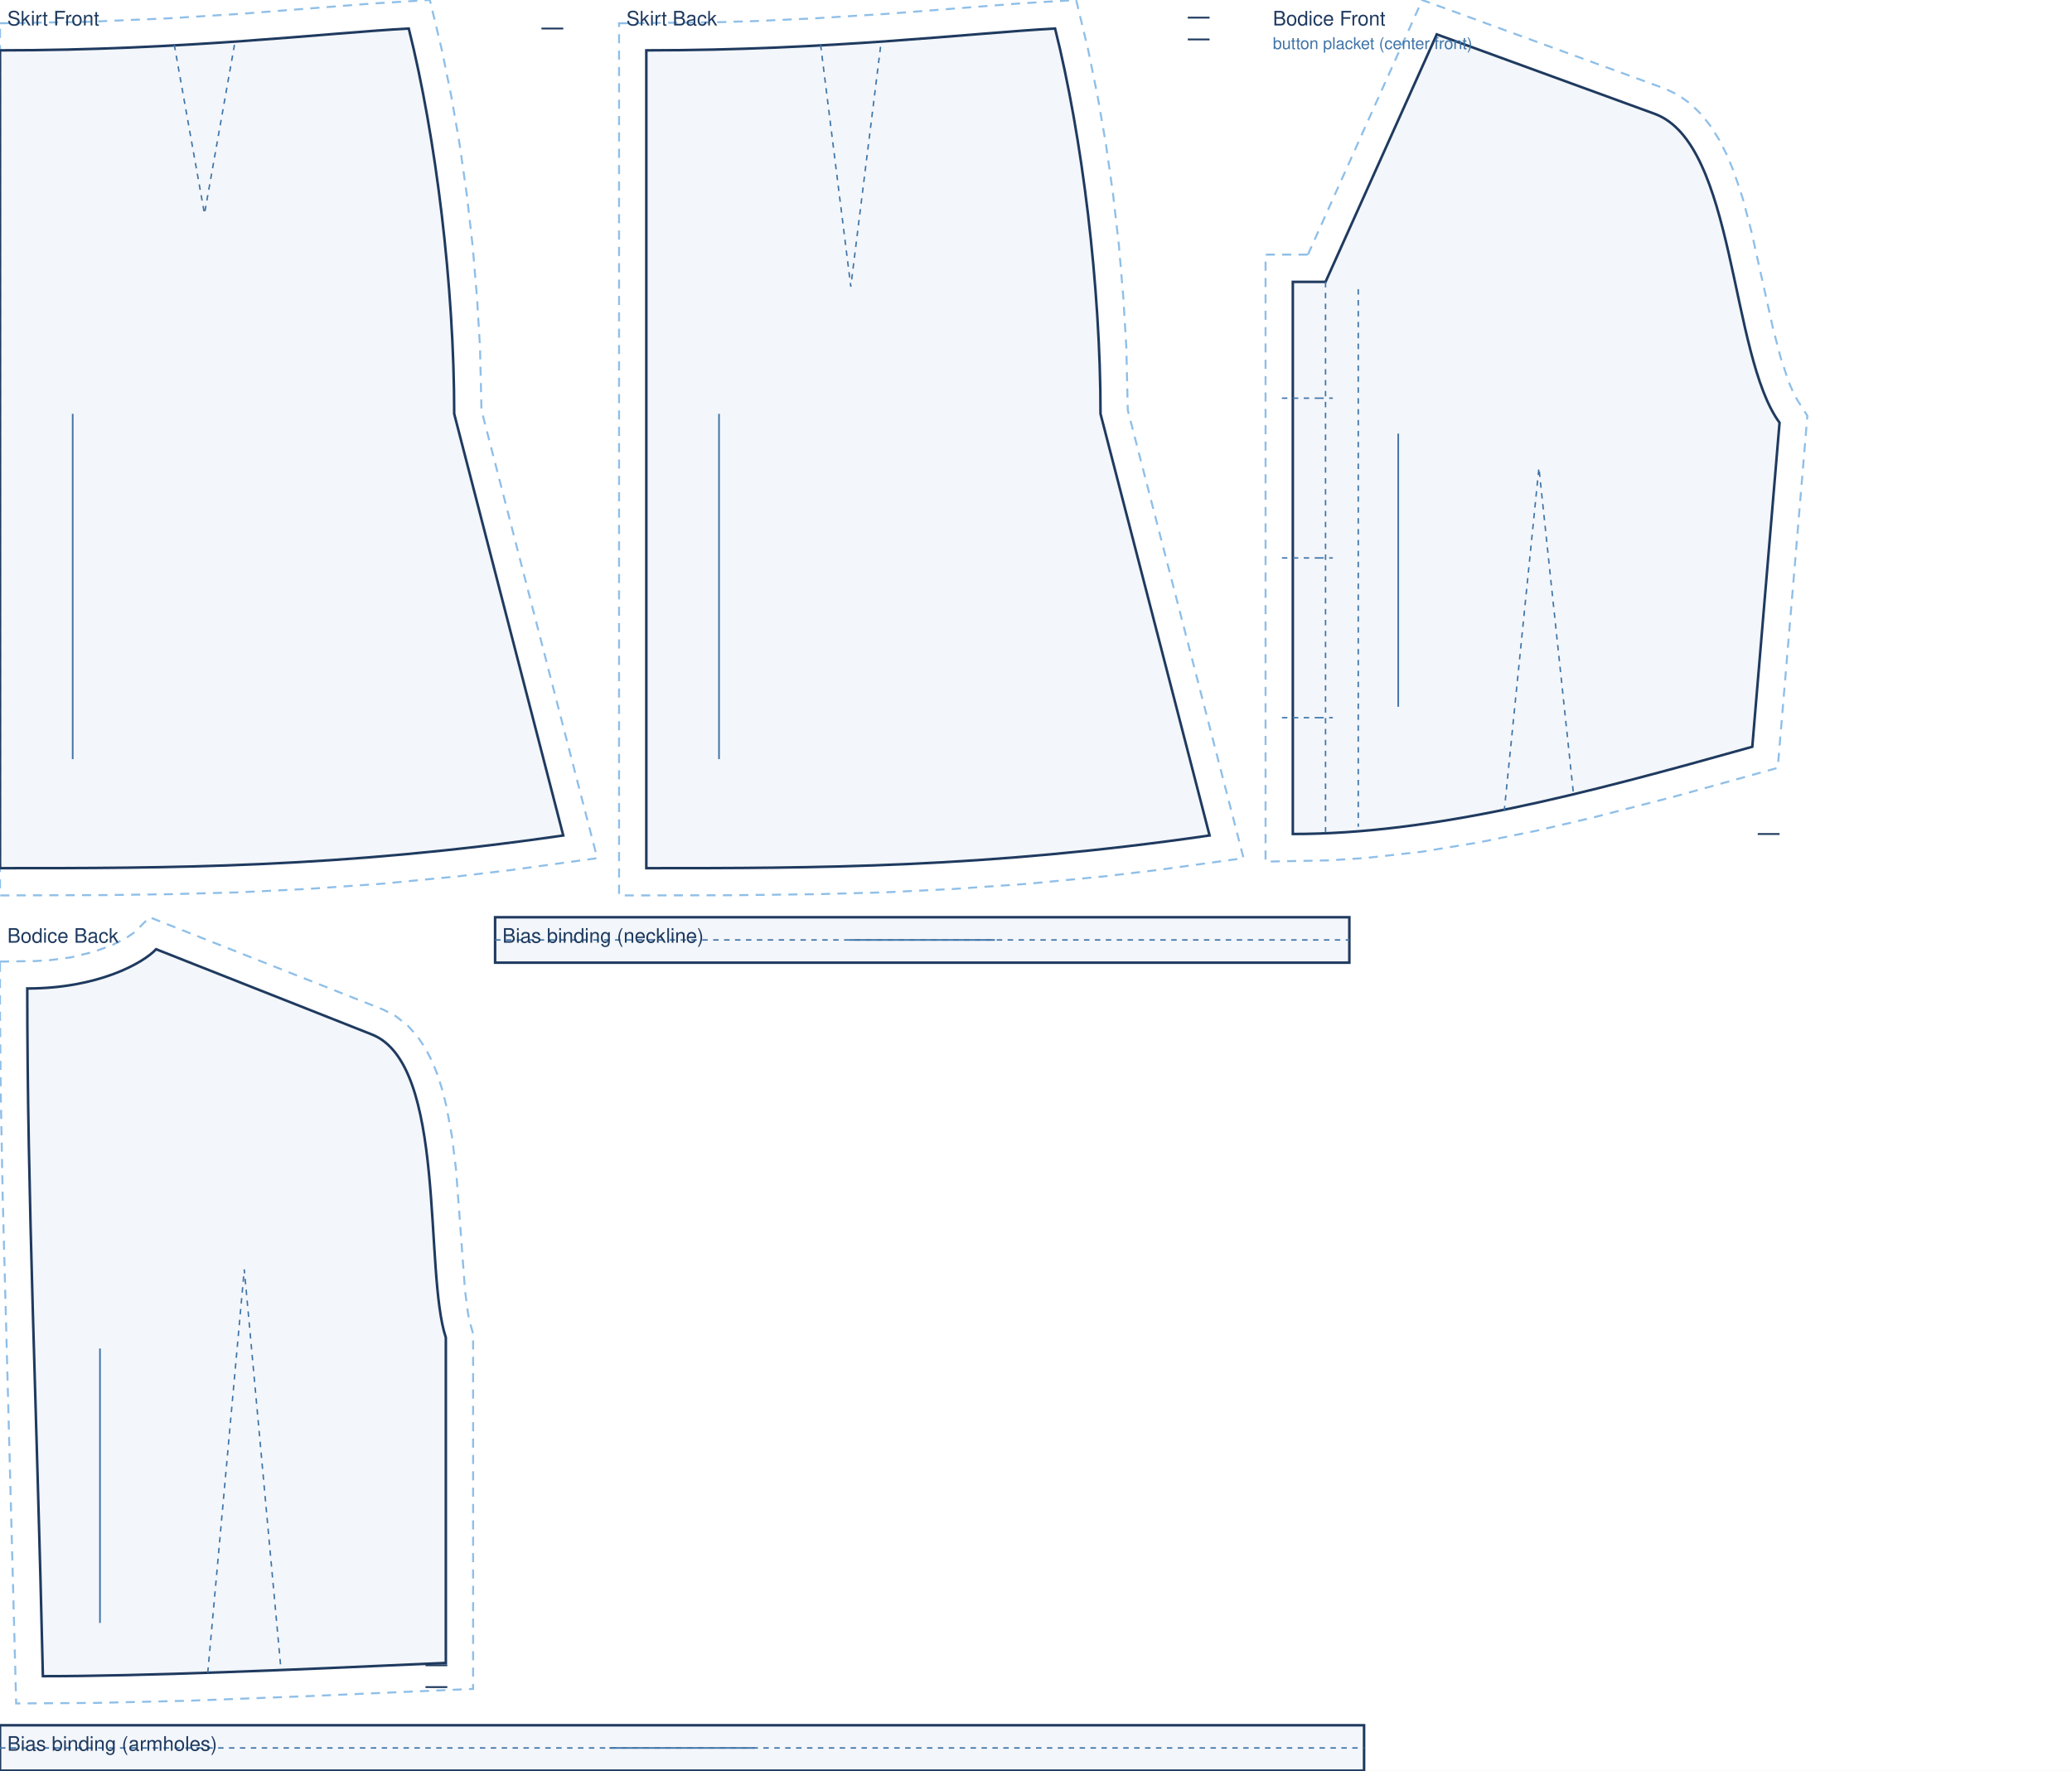
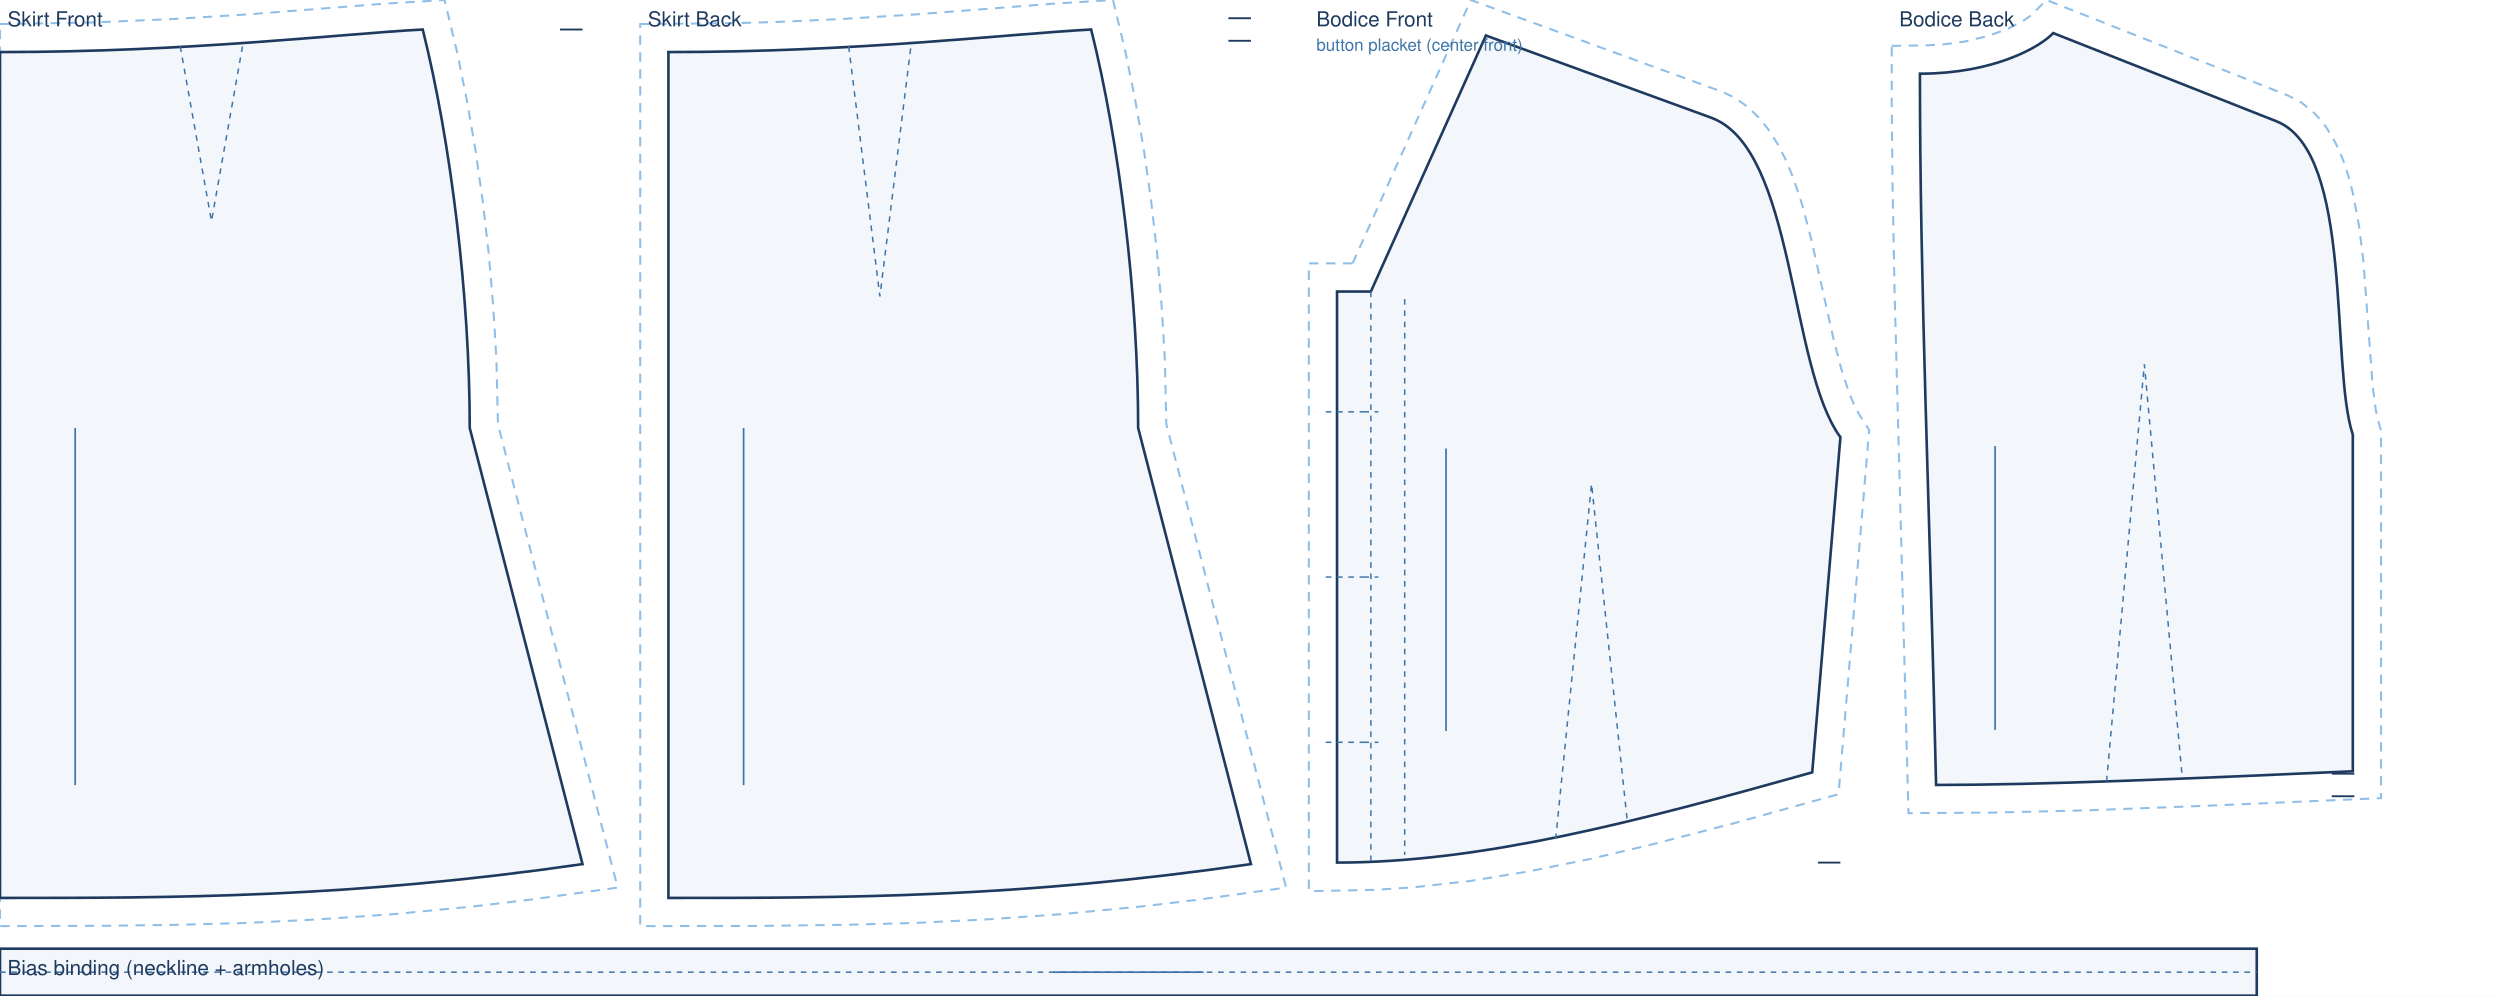
- <svg xmlns="http://www.w3.org/2000/svg" viewBox="0 0 1140.0 974.3" width="100%" role="img">
-   <rect width="1140.0" height="974.3" fill="#fff" />
+ <svg xmlns="http://www.w3.org/2000/svg" viewBox="0 0 1330.0 529.7" width="100%" role="img">
+   <rect width="1330.0" height="529.7" fill="#fff" />
  <path transform="translate(0.0 27.7)" d="M 0.0 -14.9 L 48.2 -15.7 L 92.5 -17.6 L 132.5 -20.1 L 205.4 -25.8 L 236.5 -27.7 L 243.2 0.2 L 248.3 25.3 L 252.9 51.8 L 256.8 79.2 L 260.0 107.2 L 262.4 135.4 L 264.1 163.5 L 264.9 198.0 L 328.6 444.5 L 281.4 451.0 L 252.0 454.5 L 209.8 458.6 L 169.7 461.4 L 131.4 463.3 L 94.4 464.3 L 58.5 464.8 L 0.0 465.0 Z" fill="none" stroke="#8fbfe8" stroke-width="1.1" stroke-dasharray="5 4" />
  <path transform="translate(0.0 27.7)" d="M 0.0 0.0 C 101.2 0.0 179.9 -9.6 224.9 -12.0 C 239.9 48.0 249.9 130.0 249.9 200.0 L 309.9 432.0 C 185.9 450.0 93.0 450.0 0.0 450.0 L 0.0 0.0 Z" fill="rgba(63,116,168,.06)" stroke="#1f3a5f" stroke-width="1.4" />
  <path transform="translate(0.0 27.7)" d="M 95.9 -3.0 L 112.5 90.0 L 129.0 -3.0" fill="none" stroke="#3f74a8" stroke-width="0.8" stroke-dasharray="3 3" />
  <path transform="translate(0.0 27.7)" d="M 309.9 -12.0 L 297.9 -12.0" fill="none" stroke="#1f3a5f" stroke-width="1.0" />
  <line transform="translate(0.0 27.7)" x1="40.0" y1="200.0" x2="40.0" y2="390.0" stroke="#3f74a8" stroke-width="0.9" />
  <text transform="translate(0.0 27.7)" x="4.0" y="-13.7" font-family="Helvetica,Arial,sans-serif" font-size="11" fill="#1f3a5f">Skirt Front</text>
  <path transform="translate(355.6 27.7)" d="M -15.0 -14.9 L 36.5 -15.4 L 59.7 -16.1 L 92.5 -17.6 L 132.5 -20.1 L 205.4 -25.8 L 236.5 -27.7 L 243.2 0.2 L 248.3 25.3 L 252.9 51.8 L 256.8 79.2 L 260.0 107.2 L 262.4 135.4 L 264.1 163.5 L 264.9 198.0 L 328.6 444.5 L 281.4 451.0 L 252.0 454.5 L 209.8 458.6 L 169.7 461.4 L 131.4 463.3 L 94.4 464.3 L 46.7 464.9 L -15.0 465.0 Z" fill="none" stroke="#8fbfe8" stroke-width="1.1" stroke-dasharray="5 4" />
  <path transform="translate(355.6 27.7)" d="M 0.0 0.0 C 101.2 0.0 179.9 -9.6 224.9 -12.0 C 239.9 48.0 249.9 130.0 249.9 200.0 L 309.9 432.0 C 185.9 450.0 93.0 450.0 0.0 450.0 L 0.0 0.0 Z" fill="rgba(63,116,168,.06)" stroke="#1f3a5f" stroke-width="1.4" />
  <path transform="translate(355.6 27.7)" d="M 95.9 -3.0 L 112.5 130.0 L 129.0 -3.0" fill="none" stroke="#3f74a8" stroke-width="0.8" stroke-dasharray="3 3" />
  <path transform="translate(355.6 27.7)" d="M 309.9 -18.0 L 297.9 -18.0 M 309.9 -6.0 L 297.9 -6.0" fill="none" stroke="#1f3a5f" stroke-width="1.0" />
  <line transform="translate(355.6 27.7)" x1="40.0" y1="200.0" x2="40.0" y2="390.0" stroke="#3f74a8" stroke-width="0.9" />
  <text transform="translate(355.6 27.7)" x="-11.0" y="-13.7" font-family="Helvetica,Arial,sans-serif" font-size="11" fill="#1f3a5f">Skirt Back</text>
  <path transform="translate(729.3 18.9)" d="M -9.7 121.2 L 53.2 -18.9 L 186.8 29.9 L 194.0 33.3 L 200.9 38.3 L 206.9 44.2 L 212.1 50.8 L 216.5 57.9 L 220.4 65.5 L 223.8 73.5 L 226.8 81.9 L 229.6 90.5 L 234.3 108.4 L 246.2 161.8 L 250.3 177.5 L 254.7 190.9 L 257.1 196.5 L 259.5 201.1 L 265.1 209.9 L 248.8 403.6 L 192.7 419.2 L 148.1 430.7 L 115.6 438.3 L 83.9 444.7 L 52.7 449.8 L 22.1 453.2 L 2.0 454.5 L -33.0 455.2 L -33.0 121.2 Z" fill="none" stroke="#8fbfe8" stroke-width="1.1" stroke-dasharray="5 4" />
  <path transform="translate(729.3 18.9)" d="M 0.0 136.2 L 61.2 0.0 L 181.0 43.7 C 225.8 60.0 222.3 176.3 249.8 213.7 L 234.8 392.0 C 140.8 418.4 58.7 440.0 -18.0 440.0 C -18.0 318.5 -18.0 227.3 -18.0 136.2 L 0.0 136.2 Z" fill="rgba(63,116,168,.06)" stroke="#1f3a5f" stroke-width="1.4" />
  <path transform="translate(729.3 18.9)" d="M 98.3 427.5 L 117.4 238.5 L 136.5 418.8 M 0.0 136.2 L 0.0 440.0 M 18.0 140.2 L 18.0 436.0 M -4.0 200.2 L 4.0 200.2 M -3.0 200.2 L -24.0 200.2 M -4.0 288.1 L 4.0 288.1 M -3.0 288.1 L -24.0 288.1 M -4.0 376.0 L 4.0 376.0 M -3.0 376.0 L -24.0 376.0" fill="none" stroke="#3f74a8" stroke-width="0.8" stroke-dasharray="3 3" />
  <path transform="translate(729.3 18.9)" d="M 249.8 440.0 L 237.8 440.0" fill="none" stroke="#1f3a5f" stroke-width="1.0" />
  <line transform="translate(729.3 18.9)" x1="40.0" y1="219.7" x2="40.0" y2="370.0" stroke="#3f74a8" stroke-width="0.9" />
  <text transform="translate(729.3 18.9)" x="-29.0" y="-4.9" font-family="Helvetica,Arial,sans-serif" font-size="11" fill="#1f3a5f">Bodice Front</text>
  <text transform="translate(729.3 18.9)" x="-29.0" y="8.1" font-family="Helvetica,Arial,sans-serif" font-size="9" fill="#3f74a8">button placket (center front)</text>
-   <path transform="translate(15.0 522.3)" d="M -15.0 6.8 L 4.4 6.5 L 12.6 6.0 L 23.9 4.5 L 36.7 1.4 L 47.0 -2.4 L 54.6 -6.3 L 59.1 -9.4 L 67.3 -17.6 L 195.8 33.2 L 202.7 36.8 L 209.2 41.9 L 214.7 48.0 L 219.2 54.8 L 222.9 62.0 L 225.9 69.6 L 228.4 77.6 L 230.5 85.9 L 233.7 103.2 L 235.9 121.2 L 240.9 188.2 L 242.5 200.4 L 243.5 205.2 L 245.3 211.6 L 245.3 407.0 L 156.4 410.9 L 89.1 413.5 L 38.3 414.7 L -6.1 415.0 L -13.5 136.9 L -14.6 78.7 L -15.0 35.8 Z" fill="none" stroke="#8fbfe8" stroke-width="1.1" stroke-dasharray="5 4" />
-   <path transform="translate(15.0 522.3)" d="M 0.0 21.6 C 39.0 21.6 63.8 7.6 70.9 0.0 L 189.6 46.9 C 231.1 63.3 218.1 177.0 230.3 213.7 L 230.3 392.7 C 141.6 396.7 64.0 400.0 8.6 400.0 C 5.1 248.6 0.0 135.1 0.0 21.6 Z" fill="rgba(63,116,168,.06)" stroke="#1f3a5f" stroke-width="1.4" />
-   <path transform="translate(15.0 522.3)" d="M 99.3 398.1 L 119.4 176.2 L 139.6 396.5" fill="none" stroke="#3f74a8" stroke-width="0.8" stroke-dasharray="3 3" />
-   <path transform="translate(15.0 522.3)" d="M 231.1 394.0 L 219.1 394.0 M 231.1 406.0 L 219.1 406.0" fill="none" stroke="#1f3a5f" stroke-width="1.0" />
-   <line transform="translate(15.0 522.3)" x1="40.0" y1="219.7" x2="40.0" y2="370.7" stroke="#3f74a8" stroke-width="0.9" />
-   <text transform="translate(15.0 522.3)" x="-11.0" y="-3.6" font-family="Helvetica,Arial,sans-serif" font-size="11" fill="#1f3a5f">Bodice Back</text>
-   <path transform="translate(272.4 504.7)" d="M 0.0 0.0 L 470.0 0.0 L 470.0 25.0 L 0.0 25.0 Z" fill="rgba(63,116,168,.06)" stroke="#1f3a5f" stroke-width="1.4" />
-   <path transform="translate(272.4 504.7)" d="M 0.0 12.5 L 470.0 12.5" fill="none" stroke="#3f74a8" stroke-width="0.8" stroke-dasharray="3 3" />
-   <line transform="translate(272.4 504.7)" x1="195.0" y1="12.5" x2="275.0" y2="12.5" stroke="#3f74a8" stroke-width="0.9" />
-   <text transform="translate(272.4 504.7)" x="4.0" y="14.0" font-family="Helvetica,Arial,sans-serif" font-size="11" fill="#1f3a5f">Bias binding (neckline)</text>
-   <path transform="translate(0.0 949.3)" d="M 0.0 0.0 L 750.5 0.0 L 750.5 25.0 L 0.0 25.0 Z" fill="rgba(63,116,168,.06)" stroke="#1f3a5f" stroke-width="1.4" />
-   <path transform="translate(0.0 949.3)" d="M 0.0 12.5 L 750.5 12.5" fill="none" stroke="#3f74a8" stroke-width="0.8" stroke-dasharray="3 3" />
-   <line transform="translate(0.0 949.3)" x1="335.3" y1="12.5" x2="415.3" y2="12.5" stroke="#3f74a8" stroke-width="0.9" />
-   <text transform="translate(0.0 949.3)" x="4.0" y="14.0" font-family="Helvetica,Arial,sans-serif" font-size="11" fill="#1f3a5f">Bias binding (armholes)</text>
+   <path transform="translate(1021.4 17.6)" d="M -15.0 6.8 L 4.4 6.5 L 12.6 6.0 L 23.9 4.5 L 36.7 1.4 L 47.0 -2.4 L 54.6 -6.3 L 59.1 -9.4 L 67.3 -17.6 L 195.8 33.2 L 202.7 36.8 L 209.2 41.9 L 214.7 48.0 L 219.2 54.8 L 222.9 62.0 L 225.9 69.6 L 228.4 77.6 L 230.5 85.9 L 233.7 103.2 L 235.9 121.2 L 240.9 188.2 L 242.5 200.4 L 243.5 205.2 L 245.3 211.6 L 245.3 407.0 L 156.4 410.9 L 89.1 413.5 L 38.3 414.7 L -6.1 415.0 L -13.5 136.9 L -14.6 78.7 L -15.0 35.8 Z" fill="none" stroke="#8fbfe8" stroke-width="1.1" stroke-dasharray="5 4" />
+   <path transform="translate(1021.4 17.6)" d="M 0.0 21.6 C 39.0 21.6 63.8 7.6 70.9 0.0 L 189.6 46.9 C 231.1 63.3 218.1 177.0 230.3 213.7 L 230.3 392.7 C 141.6 396.7 64.0 400.0 8.6 400.0 C 5.1 248.6 0.0 135.1 0.0 21.6 Z" fill="rgba(63,116,168,.06)" stroke="#1f3a5f" stroke-width="1.4" />
+   <path transform="translate(1021.4 17.6)" d="M 99.3 398.1 L 119.4 176.2 L 139.6 396.5" fill="none" stroke="#3f74a8" stroke-width="0.8" stroke-dasharray="3 3" />
+   <path transform="translate(1021.4 17.6)" d="M 231.1 394.0 L 219.1 394.0 M 231.1 406.0 L 219.1 406.0" fill="none" stroke="#1f3a5f" stroke-width="1.0" />
+   <line transform="translate(1021.4 17.6)" x1="40.0" y1="219.7" x2="40.0" y2="370.7" stroke="#3f74a8" stroke-width="0.9" />
+   <text transform="translate(1021.4 17.6)" x="-11.0" y="-3.6" font-family="Helvetica,Arial,sans-serif" font-size="11" fill="#1f3a5f">Bodice Back</text>
+   <path transform="translate(0.0 504.7)" d="M 0.0 0.0 L 1200.6 0.0 L 1200.6 25.0 L 0.0 25.0 Z" fill="rgba(63,116,168,.06)" stroke="#1f3a5f" stroke-width="1.4" />
+   <path transform="translate(0.0 504.7)" d="M 0.0 12.5 L 1200.6 12.5" fill="none" stroke="#3f74a8" stroke-width="0.8" stroke-dasharray="3 3" />
+   <line transform="translate(0.0 504.7)" x1="560.3" y1="12.5" x2="640.3" y2="12.5" stroke="#3f74a8" stroke-width="0.9" />
+   <text transform="translate(0.0 504.7)" x="4.0" y="14.0" font-family="Helvetica,Arial,sans-serif" font-size="11" fill="#1f3a5f">Bias binding (neckline + armholes)</text>
</svg>
